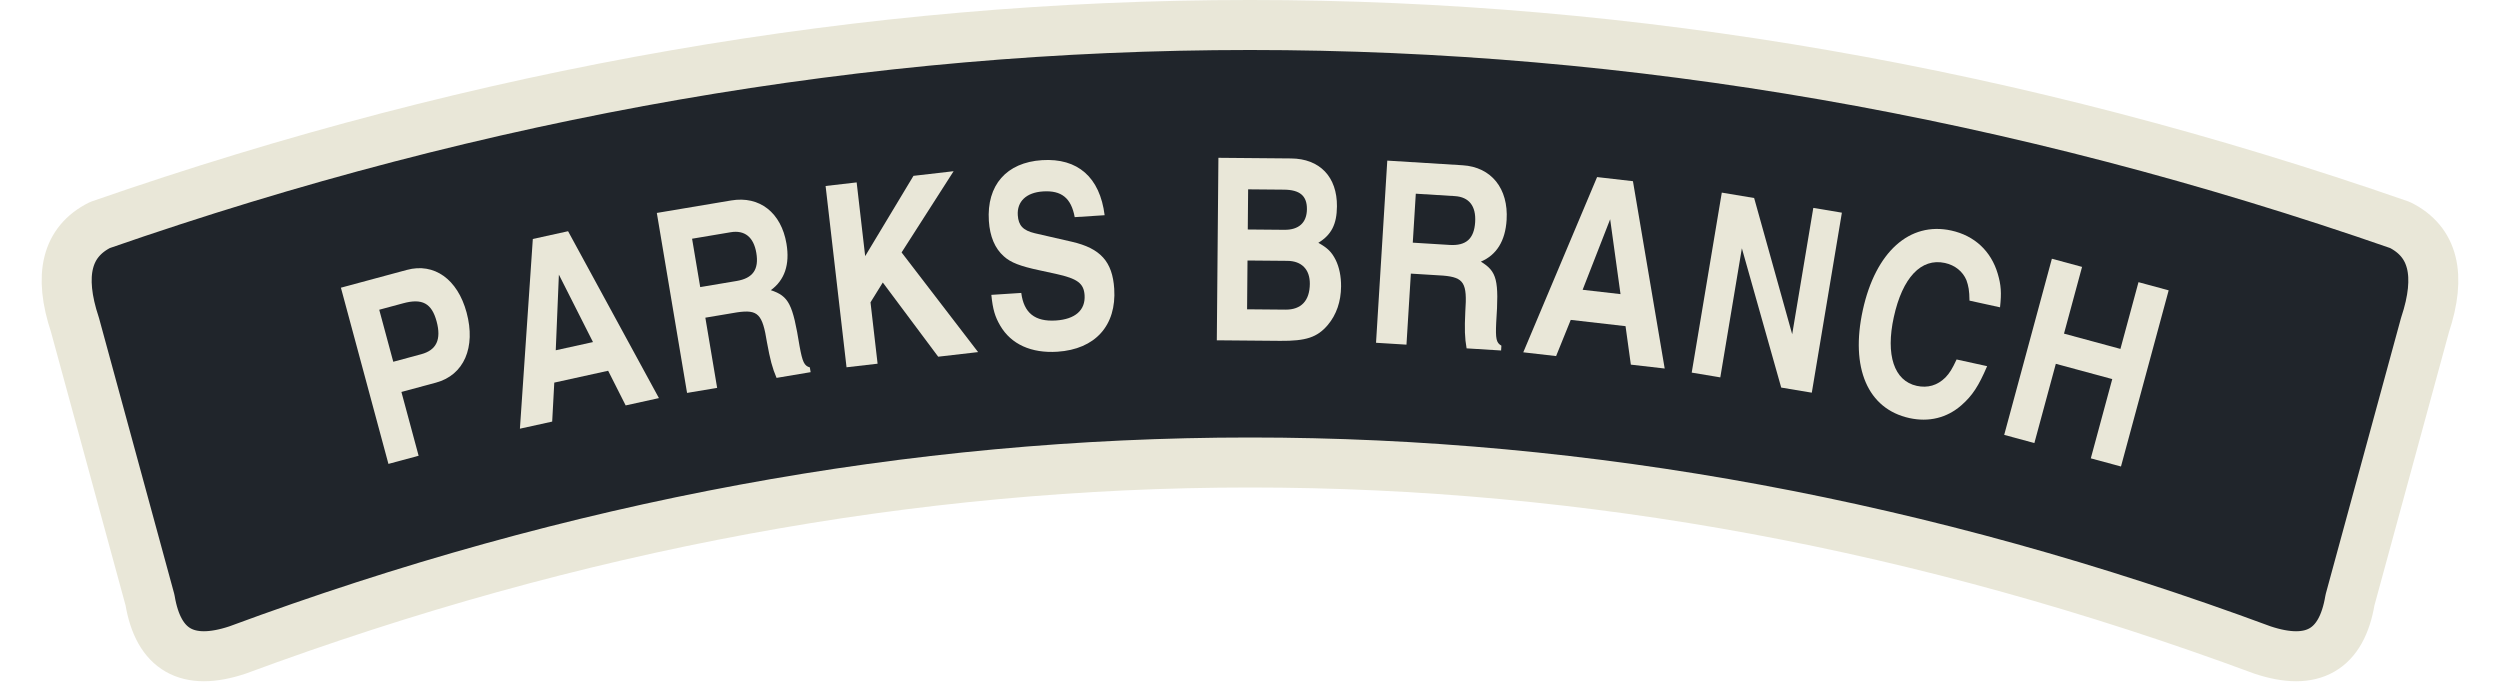
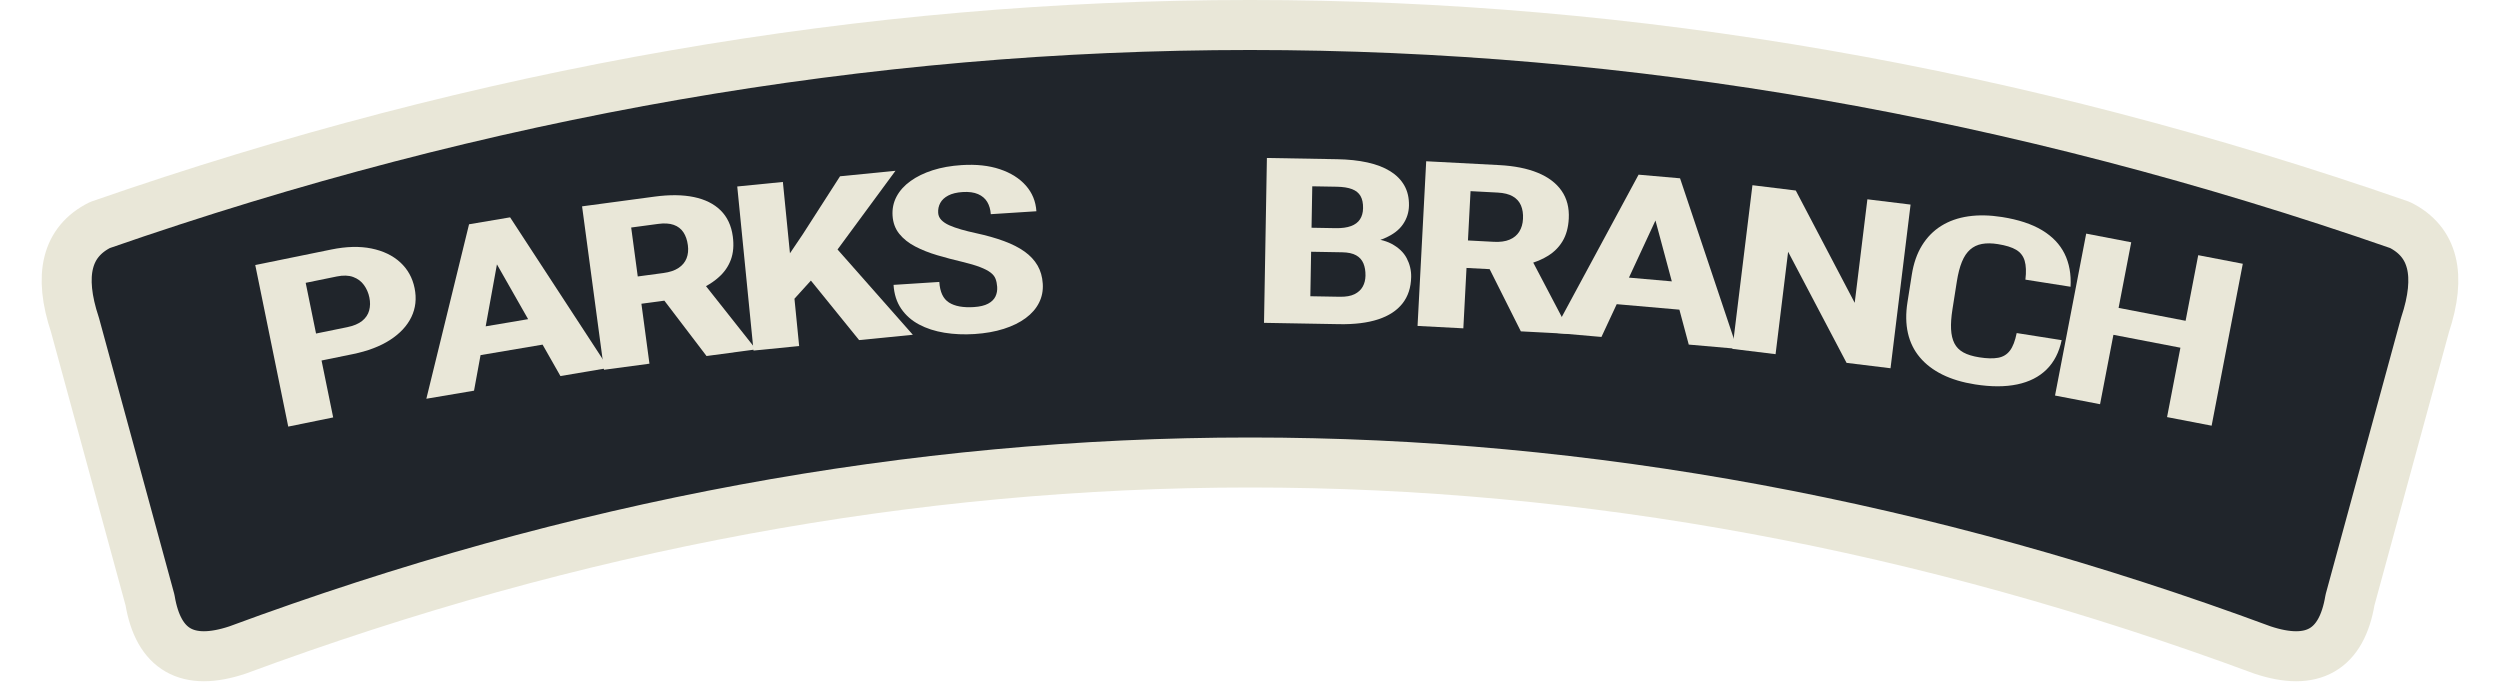
<svg xmlns="http://www.w3.org/2000/svg" viewBox="0 0 100 28" role="img">
  <g data-master-id="bc-detached-rocker-single-v1" data-master-geometry-hash="7942fe030de2ceecf28a65bcb0057f52848ed22d991e13871683d883df1d5149">
    <path d="M4 9 Q50 -7 96 9 Q98 10 97 13 L94 24 Q93.5 27 90.5 26 Q50 11 9.5 26 Q6.5 27 6 24 L3 13 Q2 10 4 9 Z" fill="#20252b" stroke="#e9e7d8" stroke-width="2" stroke-linejoin="round" stroke-linecap="round" data-component="shared-rocker-border" />
  </g>
  <g data-alignment="glyph-ink-centered-in-curved-band" transform="translate(0 1.628314)">
    <g data-caption="PARKS BRANCH">
-       <path d="M185 260H326C440 260 514 353 514 495C514 631 442 718 331 718H62V0H185ZM185 383V595H283C360 595 391 566 391 492C391 418 361 383 299 383Z" fill="#e9e7d8" transform="translate(17.61352 16.36775) rotate(-15.09498) scale(0.01016713 -0.01016713) translate(-273.5 0)" />
-       <path d="M187 148H404L442 0H576L368 718H226L16 0H146ZM296 559 370 271H220Z" fill="#e9e7d8" transform="translate(23.57692 14.90735) rotate(-12.41077) scale(0.01016713 -0.01016713) translate(-296 0)" />
-       <path d="M62 0H182V280H309C392 278 406 257 405 144C406 76 409 41 419 0H555V19C534 29 530 45 529 108C530 276 520 309 454 344C514 374 545 431 545 514C545 638 472 718 359 718H62ZM182 402V595H336C392 595 422 561 422 498C422 432 392 402 327 402Z" fill="#e9e7d8" transform="translate(29.82861 13.69435) rotate(-9.53635) scale(0.01016713 -0.01016713) translate(-296 0)" />
-       <path d="M194 243 251 315 434 0H592L338 424L578 718H419L194 426V718H71V0H194Z" fill="#e9e7d8" transform="translate(36.13382 12.80065) rotate(-6.58749) scale(0.01016713 -0.01016713) translate(-296 0)" />
-       <path d="M32 221C34 163 41 134 59 98C97 22 174 -19 277 -19C426 -19 516 69 516 214C516 321 472 376 362 409L218 452C173 466 156 486 156 527C156 581 195 614 261 614C334 614 370 581 379 505H497C488 655 406 737 265 737C125 737 41 653 41 512C41 450 58 402 91 369C116 343 153 326 228 305L291 287C374 263 398 243 398 196C398 137 355 104 279 104C196 104 155 142 150 221Z" fill="#e9e7d8" transform="translate(42.24863 12.2502) rotate(-3.69368) scale(0.01016713 -0.01016713) translate(-273.5 0)" />
-       <path d="M62 0H311C413 0 457 15 498 64C532 105 549 157 549 216C549 256 541 292 527 320C511 351 495 367 458 387C509 419 530 460 530 531C530 647 461 718 348 718H62ZM180 315H337C393 315 426 282 426 225C426 159 393 123 331 123H180ZM180 595H321C384 595 412 571 412 519C412 466 381 437 324 437H180Z" fill="#e9e7d8" transform="translate(51.05152 12.00461) rotate(0.50175) scale(0.01016713 -0.01016713) translate(-296 0)" />
-       <path d="M62 0H182V280H309C392 278 406 257 405 144C406 76 409 41 419 0H555V19C534 29 530 45 529 108C530 276 520 309 454 344C514 374 545 431 545 514C545 638 472 718 359 718H62ZM182 402V595H336C392 595 422 561 422 498C422 432 392 402 327 402Z" fill="#e9e7d8" transform="translate(57.41576 12.229) rotate(3.53417) scale(0.01016713 -0.01016713) translate(-296 0)" />
-       <path d="M187 148H404L442 0H576L368 718H226L16 0H146ZM296 559 370 271H220Z" fill="#e9e7d8" transform="translate(63.75936 12.78837) rotate(6.53719) scale(0.01016713 -0.01016713) translate(-296 0)" />
-       <path d="M422 214 186 718H57V0H171V515L414 0H536V718H422Z" fill="#e9e7d8" transform="translate(70.06535 13.67658) rotate(9.48713) scale(0.01016713 -0.01016713) translate(-296 0)" />
-       <path d="M561 483C555 540 546 570 524 610C479 692 402 737 309 737C141 737 36 591 36 357C36 124 138 -19 306 -19C384 -19 450 13 495 74C529 120 545 162 561 246H438C429 206 423 188 410 167C386 130 351 111 307 111C216 111 161 203 161 356C161 515 216 607 312 607C353 607 388 589 409 559C422 538 429 522 438 483Z" fill="#e9e7d8" transform="translate(76.31806 14.88428) rotate(12.36296) scale(0.01016713 -0.01016713) translate(-296 0)" />
-       <path d="M411 323V0H534V718H411V446H181V718H58V0H181V323Z" fill="#e9e7d8" transform="translate(82.50352 16.39938) rotate(15.14703) scale(0.01016713 -0.01016713) translate(-296 0)" />
+       <path d="M614 513L614 513L411 513L411 0L118 0L118 1456L614 1456Q761 1456 866.5 1394Q972 1332 1029 1223.5Q1086 1115 1086 975L1086 975Q1086 834 1029 730.5Q972 627 866.5 570Q761 513 614 513ZM411 1213L411 756L614 756Q677 756 716 784Q755 812 773 861.5Q791 911 791 973L791 973Q791 1036 773 1091Q755 1146 716 1179.5Q677 1213 614 1213L614 1213L411 1213Z" fill="#e9e7d8" transform="translate(14.37563 14.85456) rotate(-11.5393) scale(0.00626 -0.00453) translate(-582 0)" />
+       <path d="M1203 0L892 0L813 300L411 300L332 0L23 0L478 1456L744 1456L1203 0ZM474 543L749 543L611 1066L474 543Z" fill="#e9e7d8" transform="translate(20.68624 13.70683) rotate(-9.60163) scale(0.00626 -0.00453) translate(-611.5 0)" />
+       <path d="M119 0L119 1456L586 1456Q732 1456 835 1406Q938 1356 993 1258Q1048 1160 1048 1016L1048 1016Q1048 898 1016 814.5Q984 731 925 676L925 676Q886 639 836 612L836 612L1093 14L1093 0L780 0L560 534L412 534L412 0L119 0ZM412 1213L412 777L578 777Q638 777 677.5 803.5Q717 830 736.5 878.5Q756 927 756 992L756 992Q756 1061 738.5 1110.5Q721 1160 683.5 1186.5Q646 1213 586 1213L586 1213L412 1213Z" fill="#e9e7d8" transform="translate(26.93656 12.79018) rotate(-7.64155) scale(0.00626 -0.00453) translate(-566.5 0)" />
+       <path d="M118 1456L411 1456L411 823L504 978L778 1456L1134 1456L716 815L1141 0L796 0L527 565L411 420L411 0L118 0L118 1456Z" fill="#e9e7d8" transform="translate(32.93464 12.11731) rotate(-5.66332) scale(0.00626 -0.00453) translate(-566.5 0)" />
+       <path d="M734 383L734 383Q734 422 727 454Q720 486 697.5 513Q675 540 632.5 567Q590 594 522 623L522 623Q441 657 365 695.5Q289 734 228 785Q167 836 131.5 905.5Q96 975 96 1069L96 1069Q96 1161 129.5 1236Q163 1311 225 1364.5Q287 1418 370.5 1447Q454 1476 557 1476L557 1476Q697 1476 799.5 1418Q902 1360 958.5 1259Q1015 1158 1015 1027L1015 1027L723 1027Q723 1089 705.5 1136.5Q688 1184 650 1211Q612 1238 552 1238L552 1238Q496 1238 459.5 1215.5Q423 1193 405.5 1154.5Q388 1116 388 1068L388 1068Q388 1032 405.5 1003.5Q423 975 454 952.5Q485 930 527.5 909Q570 888 621 868L621 868Q720 829 796 782.5Q872 736 923 678.5Q974 621 1000 549Q1026 477 1026 385L1026 385Q1026 294 994.5 219.5Q963 145 903 91.5Q843 38 758.5 9Q674 -20 570 -20L570 -20Q469 -20 379 8.5Q289 37 220.5 95.5Q152 154 113 244.5Q74 335 74 459L74 459L367 459Q367 393 380 346.5Q393 300 420 272.5Q447 245 486.5 231.5Q526 218 577 218L577 218Q635 218 669.5 240Q704 262 719 299Q734 336 734 383Z" fill="#e9e7d8" transform="translate(38.86435 11.64995) rotate(-3.67145) scale(0.00626 -0.00453) translate(-552.5 0)" />
+       <path d="M599 0L599 0L118 0L118 1456L567 1456Q675 1456 761 1432Q847 1408 907 1358.5Q967 1309 999 1234.5Q1031 1160 1031 1058L1031 1058Q1031 968 995 892Q959 816 882 768L882 768Q868 758 852 751L852 751Q891 740 922 719L922 719Q992 670 1022.5 592.5Q1053 515 1053 428L1053 428Q1053 288 1000.5 192.5Q948 97 847 48.5Q746 0 599 0ZM610 635L610 635L411 635L411 242L599 242Q658 242 693 267Q728 292 744.5 334.5Q761 377 761 432L761 432Q761 494 746.5 540Q732 586 699 610.5Q666 635 610 635ZM411 1213L411 847L564 847Q624 847 662.5 867.5Q701 888 719.5 928.5Q738 969 738 1027L738 1027Q738 1094 720.5 1134.5Q703 1175 665.5 1194Q628 1213 567 1213L567 1213L411 1213Z" fill="#e9e7d8" transform="translate(53.41776 11.33551) rotate(1.00257) scale(0.00626 -0.00453) translate(-574.5 0)" />
+       <path d="M119 0L119 1456L586 1456Q732 1456 835 1406Q938 1356 993 1258Q1048 1160 1048 1016L1048 1016Q1048 898 1016 814.5Q984 731 925 676L925 676Q886 639 836 612L836 612L1093 14L1093 0L780 0L560 534L412 534L412 0L119 0ZM412 1213L412 777L578 777Q638 777 677.5 803.5Q717 830 736.5 878.5Q756 927 756 992L756 992Q756 1061 738.5 1110.5Q721 1160 683.5 1186.5Q646 1213 586 1213L586 1213L412 1213Z" fill="#e9e7d8" transform="translate(59.49945 11.55567) rotate(3.00527) scale(0.00626 -0.00453) translate(-566.5 0)" />
+       <path d="M1203 0L892 0L813 300L411 300L332 0L23 0L478 1456L744 1456L1203 0ZM474 543L749 543L611 1066L474 543Z" fill="#e9e7d8" transform="translate(65.80076 12.00201) rotate(5.00064) scale(0.00626 -0.00453) translate(-611.5 0)" />
+       <path d="M858 1456L1136 1456L1136 0L853 0L396 911L396 0L118 0L118 1456L397 1456L858 535L858 1456Z" fill="#e9e7d8" transform="translate(72.45827 12.71433) rotate(6.98394) scale(0.00626 -0.00453) translate(-627 0)" />
+       <path d="M812 485L812 485L1103 485Q1097 321 1037 208.5Q977 96 866.5 38Q756 -20 600 -20L600 -20Q479 -20 385 20.5Q291 61 225 140Q159 219 125.5 335.5Q92 452 92 604L92 604L92 851Q92 1003 127.5 1120Q163 1237 229.5 1316.5Q296 1396 390.5 1436.5Q485 1477 604 1477L604 1477Q763 1477 870 1417Q977 1357 1035.5 1242.5Q1094 1128 1106 963L1106 963L814 963Q811 1067 790.5 1126.5Q770 1186 726 1210.5Q682 1235 604 1235L604 1235Q546 1235 504 1214.5Q462 1194 435 1149Q408 1104 395.5 1031Q383 958 383 853L383 853L383 604Q383 501 394 428.5Q405 356 429 310Q453 264 494.5 243Q536 222 600 222L600 222Q674 222 719.5 244Q765 266 787 323Q809 380 812 485Z" fill="#e9e7d8" transform="translate(78.91238 13.64189) rotate(8.95056) scale(0.00626 -0.00453) translate(-583.5 0)" />
+       <path d="M118 1456L411 1456L411 866L847 866L847 1456L1137 1456L1137 0L847 0L847 624L411 624L411 0L118 0L118 1456Z" fill="#e9e7d8" transform="translate(85.3392 14.79724) rotate(10.89615) scale(0.00626 -0.00453) translate(-628.5 0)" />
    </g>
  </g>
</svg>
